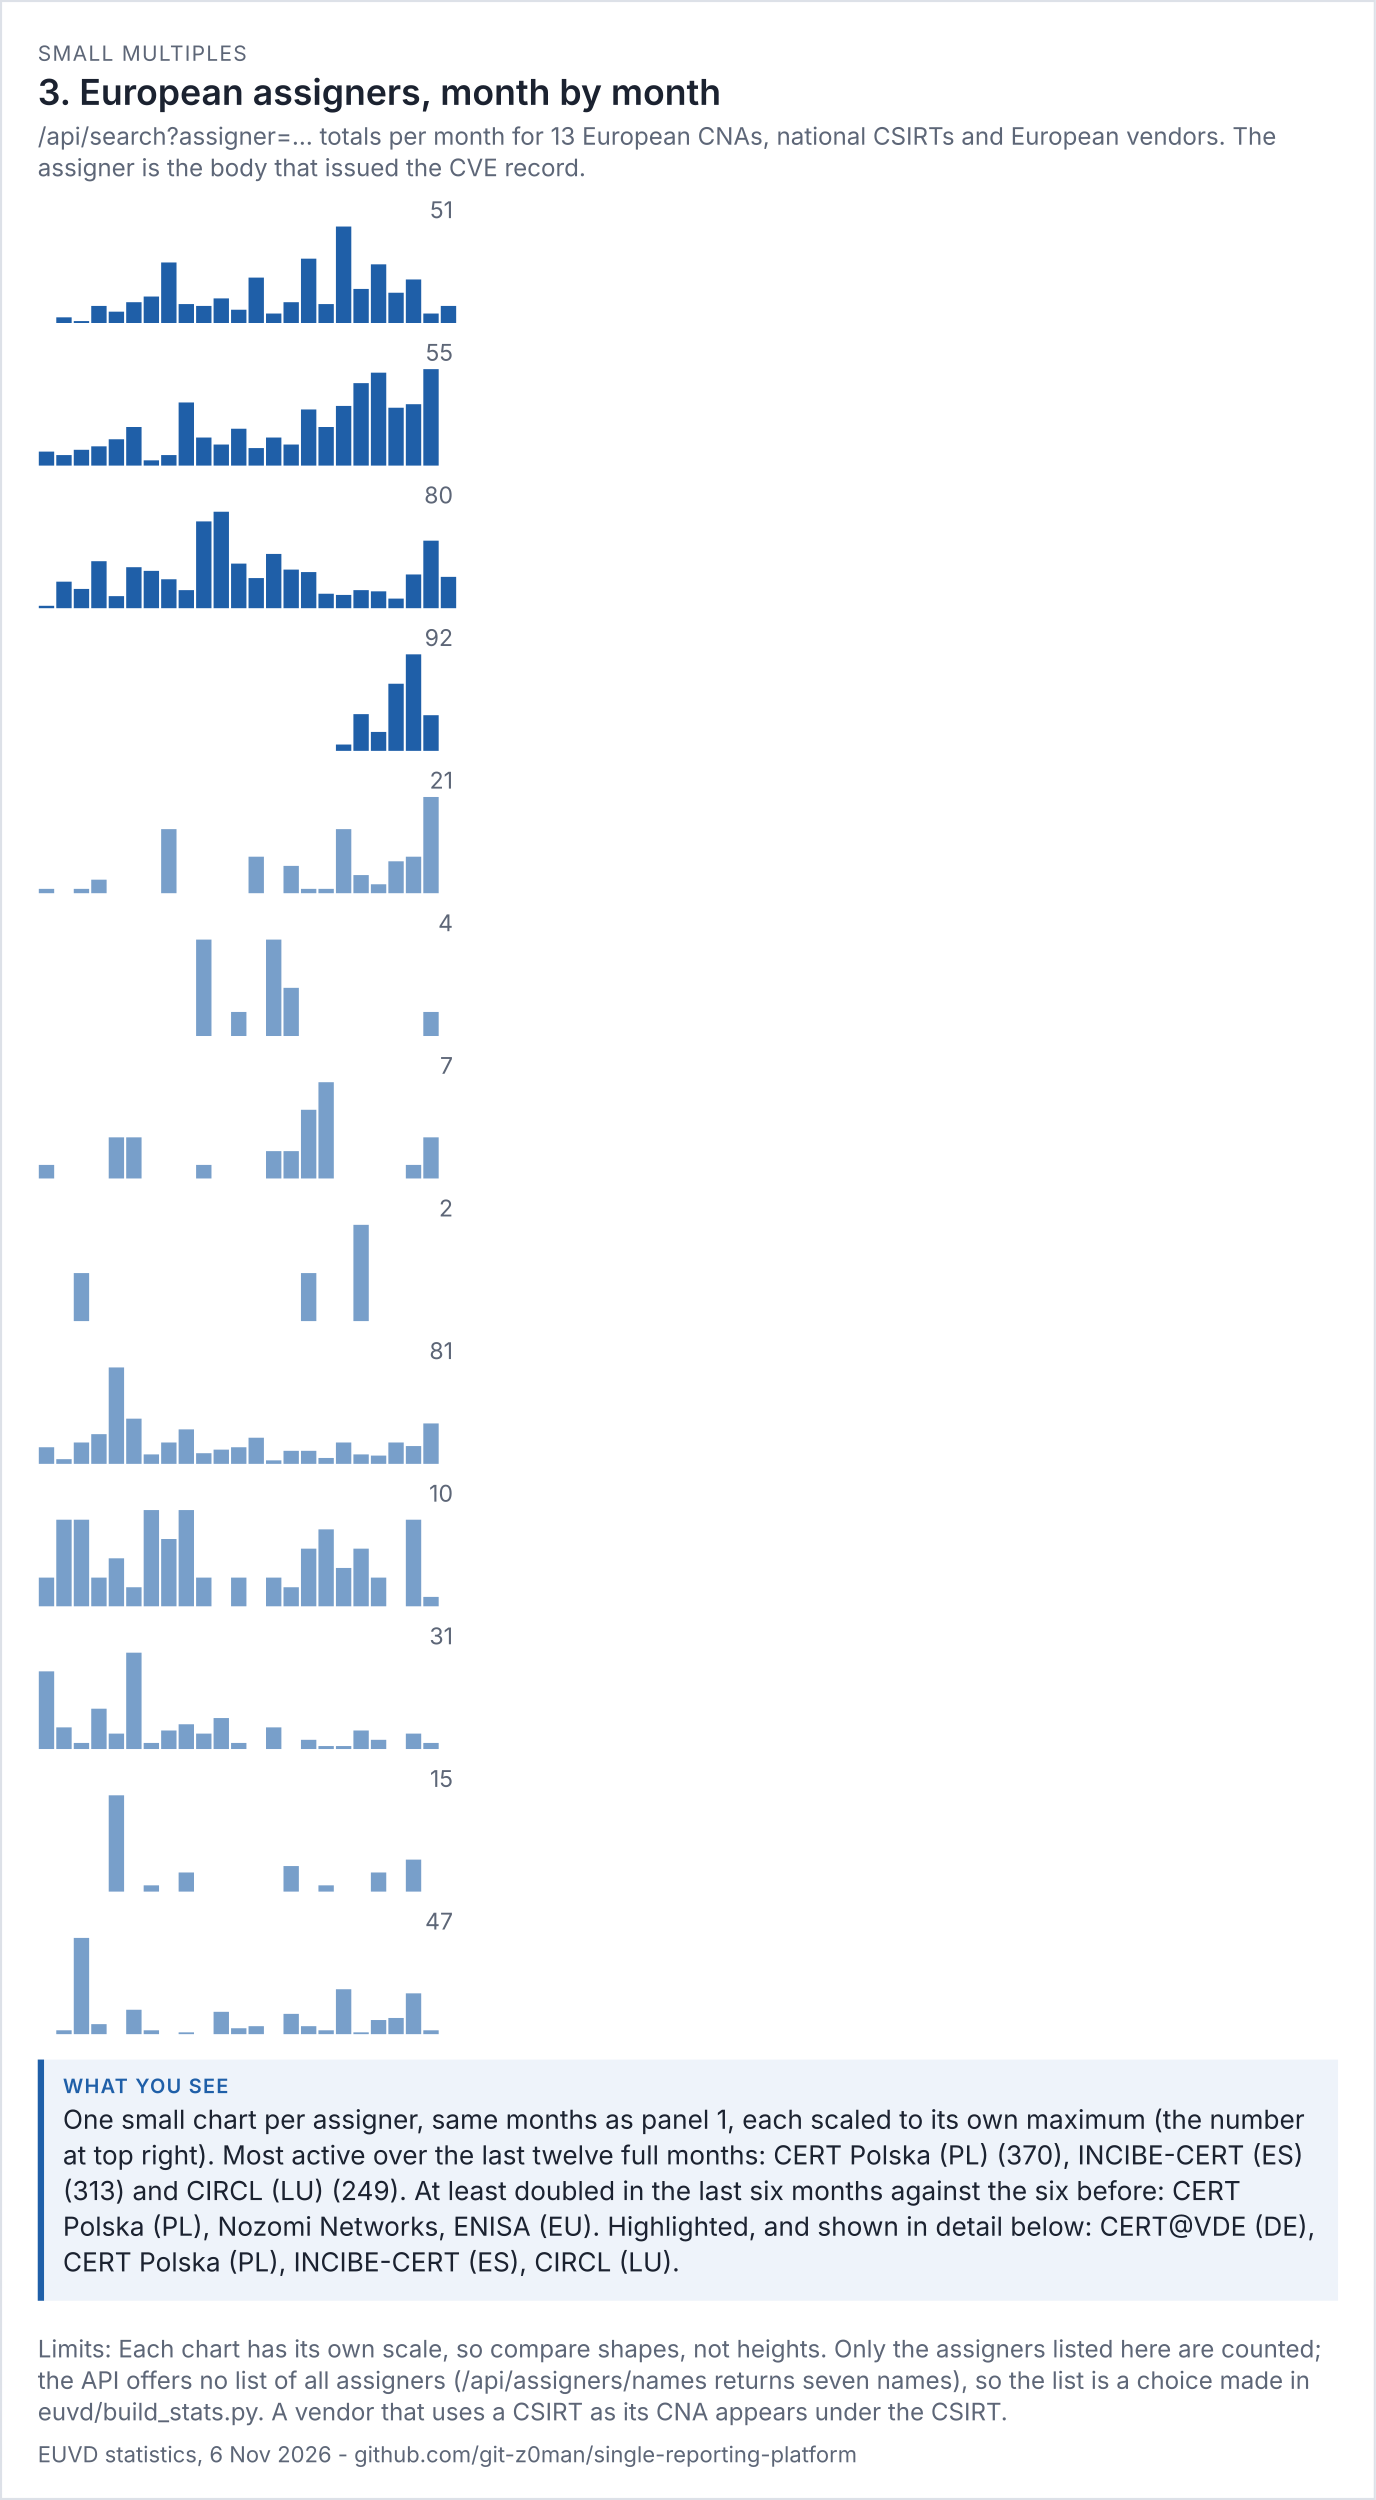
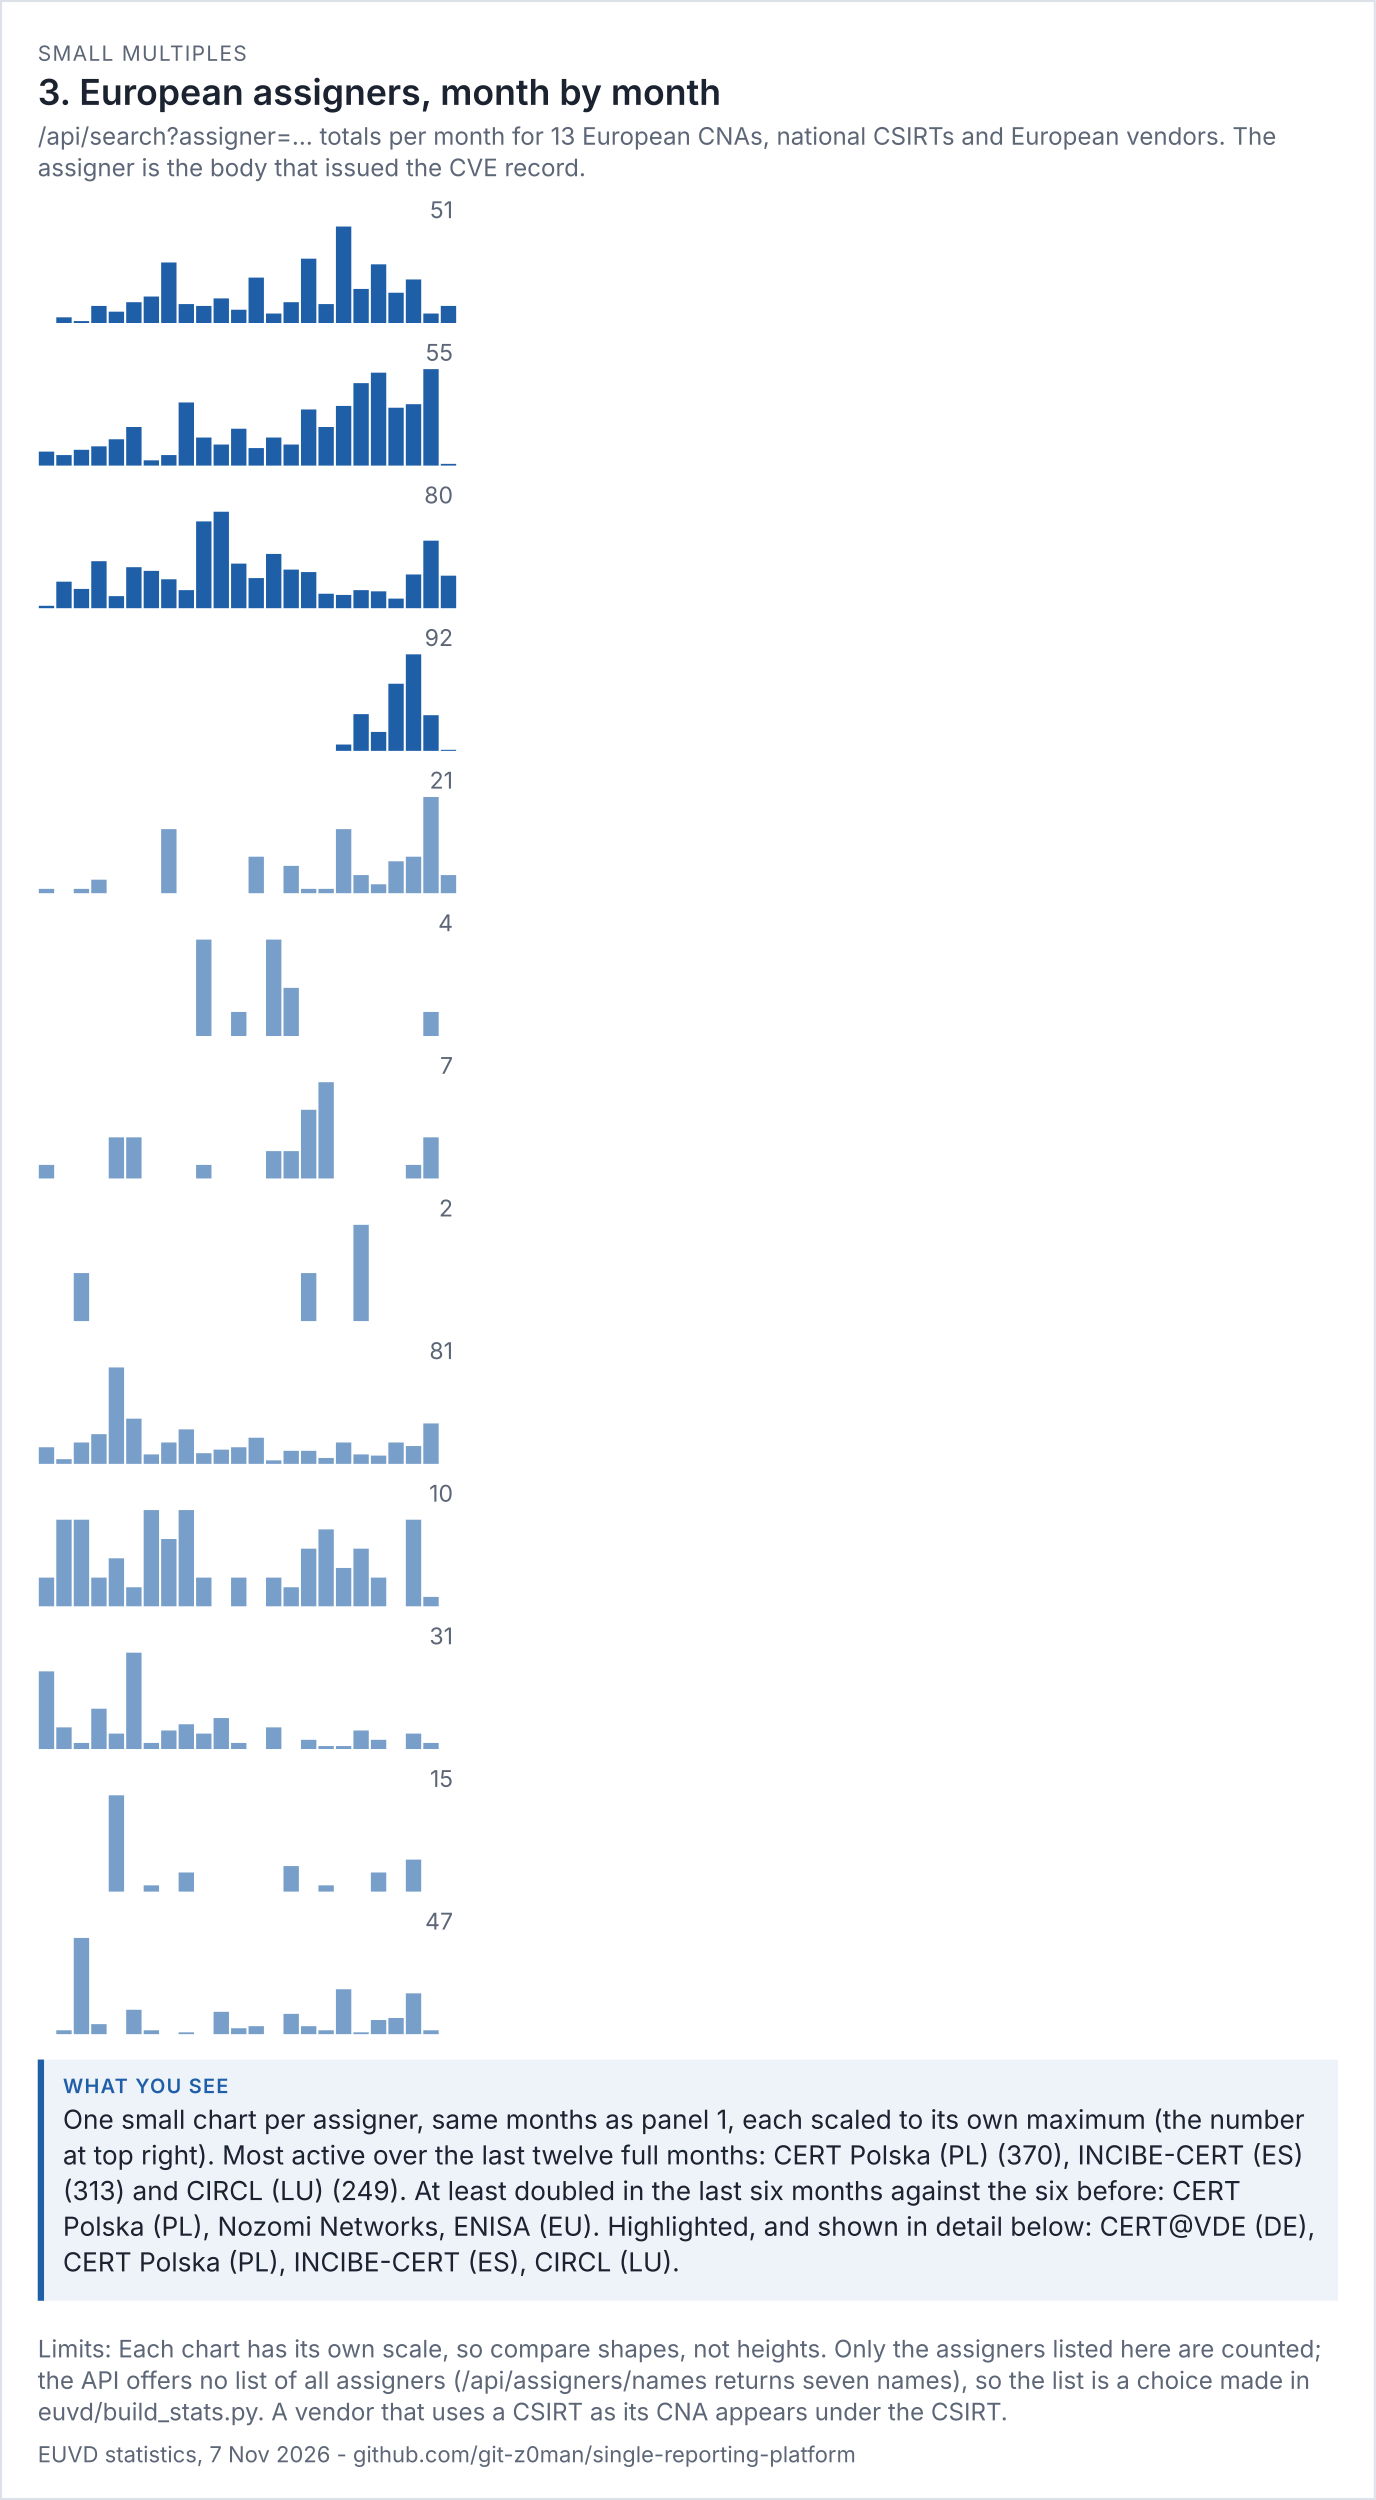
<svg xmlns="http://www.w3.org/2000/svg" viewBox="0 0 656 1192" width="656" height="1192" font-family="system-ui,-apple-system,'Segoe UI',sans-serif">
  <rect width="100%" height="100%" fill="#ffffff" />
  <rect x="0.5" y="0.5" width="655" height="1191" fill="none" stroke="#dde1e8" />
  <text x="18" y="29" font-size="10" letter-spacing="0.6" fill="#5d6677">SMALL MULTIPLES</text>
  <text x="18" y="50" font-size="17" fill="#1b2230" font-weight="600">3. European assigners, month by month</text>
  <text x="18" y="69" font-size="11.5" fill="#5d6677">/api/search?assigner=... totals per month for 13 European CNAs, national CSIRTs and European vendors. The</text>
  <text x="18" y="84" font-size="11.5" fill="#5d6677">assigner is the body that issued the CVE record.</text>
  <g transform="translate(18,94) scale(1)" font-size="11">
    <svg viewBox="0 0 200 60" role="img" width="200" height="60">
      <g>
        <text x="198" y="10" text-anchor="end" fill="rgb(93, 102, 119)">51</text>
        <rect x="0.5" y="60" width="7.333" height="0" fill="rgb(31, 95, 168)" opacity="1" />
        <rect x="8.833" y="57.294" width="7.333" height="2.706" fill="rgb(31, 95, 168)" opacity="1" />
        <rect x="17.167" y="59.098" width="7.333" height="0.902" fill="rgb(31, 95, 168)" opacity="1" />
        <rect x="25.5" y="51.882" width="7.333" height="8.118" fill="rgb(31, 95, 168)" opacity="1" />
        <rect x="33.833" y="54.588" width="7.333" height="5.412" fill="rgb(31, 95, 168)" opacity="1" />
        <rect x="42.167" y="50.078" width="7.333" height="9.922" fill="rgb(31, 95, 168)" opacity="1" />
        <rect x="50.5" y="47.373" width="7.333" height="12.627" fill="rgb(31, 95, 168)" opacity="1" />
        <rect x="58.833" y="31.137" width="7.333" height="28.863" fill="rgb(31, 95, 168)" opacity="1" />
        <rect x="67.167" y="50.98" width="7.333" height="9.02" fill="rgb(31, 95, 168)" opacity="1" />
        <rect x="75.5" y="51.882" width="7.333" height="8.118" fill="rgb(31, 95, 168)" opacity="1" />
        <rect x="83.833" y="48.275" width="7.333" height="11.725" fill="rgb(31, 95, 168)" opacity="1" />
        <rect x="92.167" y="53.686" width="7.333" height="6.314" fill="rgb(31, 95, 168)" opacity="1" />
        <rect x="100.5" y="38.353" width="7.333" height="21.647" fill="rgb(31, 95, 168)" opacity="1" />
        <rect x="108.833" y="55.49" width="7.333" height="4.51" fill="rgb(31, 95, 168)" opacity="1" />
        <rect x="117.167" y="50.078" width="7.333" height="9.922" fill="rgb(31, 95, 168)" opacity="1" />
        <rect x="125.5" y="29.333" width="7.333" height="30.667" fill="rgb(31, 95, 168)" opacity="1" />
        <rect x="133.833" y="50.98" width="7.333" height="9.02" fill="rgb(31, 95, 168)" opacity="1" />
        <rect x="142.167" y="14" width="7.333" height="46" fill="rgb(31, 95, 168)" opacity="1" />
        <rect x="150.5" y="43.765" width="7.333" height="16.235" fill="rgb(31, 95, 168)" opacity="1" />
        <rect x="158.833" y="32.039" width="7.333" height="27.961" fill="rgb(31, 95, 168)" opacity="1" />
        <rect x="167.167" y="45.569" width="7.333" height="14.431" fill="rgb(31, 95, 168)" opacity="1" />
        <rect x="175.5" y="39.255" width="7.333" height="20.745" fill="rgb(31, 95, 168)" opacity="1" />
        <rect x="183.833" y="55.49" width="7.333" height="4.51" fill="rgb(31, 95, 168)" opacity="1" />
        <rect x="192.167" y="51.882" width="7.333" height="8.118" fill="rgb(31, 95, 168)" opacity="1" />
      </g>
    </svg>
  </g>
  <g transform="translate(18,162) scale(1)" font-size="11">
    <svg viewBox="0 0 200 60" role="img" width="200" height="60">
      <g>
        <text x="198" y="10" text-anchor="end" fill="rgb(93, 102, 119)">55</text>
        <rect x="0.5" y="53.309" width="7.333" height="6.691" fill="rgb(31, 95, 168)" opacity="1" />
        <rect x="8.833" y="54.982" width="7.333" height="5.018" fill="rgb(31, 95, 168)" opacity="1" />
        <rect x="17.167" y="52.473" width="7.333" height="7.527" fill="rgb(31, 95, 168)" opacity="1" />
        <rect x="25.5" y="50.8" width="7.333" height="9.2" fill="rgb(31, 95, 168)" opacity="1" />
        <rect x="33.833" y="47.455" width="7.333" height="12.545" fill="rgb(31, 95, 168)" opacity="1" />
        <rect x="42.167" y="41.6" width="7.333" height="18.4" fill="rgb(31, 95, 168)" opacity="1" />
        <rect x="50.5" y="57.491" width="7.333" height="2.509" fill="rgb(31, 95, 168)" opacity="1" />
        <rect x="58.833" y="54.982" width="7.333" height="5.018" fill="rgb(31, 95, 168)" opacity="1" />
        <rect x="67.167" y="29.891" width="7.333" height="30.109" fill="rgb(31, 95, 168)" opacity="1" />
        <rect x="75.5" y="46.618" width="7.333" height="13.382" fill="rgb(31, 95, 168)" opacity="1" />
        <rect x="83.833" y="49.964" width="7.333" height="10.036" fill="rgb(31, 95, 168)" opacity="1" />
        <rect x="92.167" y="42.436" width="7.333" height="17.564" fill="rgb(31, 95, 168)" opacity="1" />
        <rect x="100.5" y="51.636" width="7.333" height="8.364" fill="rgb(31, 95, 168)" opacity="1" />
        <rect x="108.833" y="46.618" width="7.333" height="13.382" fill="rgb(31, 95, 168)" opacity="1" />
        <rect x="117.167" y="49.964" width="7.333" height="10.036" fill="rgb(31, 95, 168)" opacity="1" />
        <rect x="125.5" y="33.236" width="7.333" height="26.764" fill="rgb(31, 95, 168)" opacity="1" />
        <rect x="133.833" y="41.6" width="7.333" height="18.4" fill="rgb(31, 95, 168)" opacity="1" />
        <rect x="142.167" y="31.564" width="7.333" height="28.436" fill="rgb(31, 95, 168)" opacity="1" />
        <rect x="150.5" y="20.691" width="7.333" height="39.309" fill="rgb(31, 95, 168)" opacity="1" />
        <rect x="158.833" y="15.673" width="7.333" height="44.327" fill="rgb(31, 95, 168)" opacity="1" />
        <rect x="167.167" y="32.4" width="7.333" height="27.6" fill="rgb(31, 95, 168)" opacity="1" />
        <rect x="175.5" y="30.727" width="7.333" height="29.273" fill="rgb(31, 95, 168)" opacity="1" />
        <rect x="183.833" y="14" width="7.333" height="46" fill="rgb(31, 95, 168)" opacity="1" />
-         <rect x="192.167" y="60" width="7.333" height="0" fill="rgb(31, 95, 168)" opacity="1" />
+         <rect x="192.167" y="59.164" width="7.333" height="0.836" fill="rgb(31, 95, 168)" opacity="1" />
      </g>
    </svg>
  </g>
  <g transform="translate(18,230) scale(1)" font-size="11">
    <svg viewBox="0 0 200 60" role="img" width="200" height="60">
      <g>
        <text x="198" y="10" text-anchor="end" fill="rgb(93, 102, 119)">80</text>
        <rect x="0.5" y="58.85" width="7.333" height="1.15" fill="rgb(31, 95, 168)" opacity="1" />
        <rect x="8.833" y="47.35" width="7.333" height="12.65" fill="rgb(31, 95, 168)" opacity="1" />
        <rect x="17.167" y="50.8" width="7.333" height="9.2" fill="rgb(31, 95, 168)" opacity="1" />
        <rect x="25.5" y="37.575" width="7.333" height="22.425" fill="rgb(31, 95, 168)" opacity="1" />
        <rect x="33.833" y="54.25" width="7.333" height="5.75" fill="rgb(31, 95, 168)" opacity="1" />
        <rect x="42.167" y="40.45" width="7.333" height="19.55" fill="rgb(31, 95, 168)" opacity="1" />
        <rect x="50.5" y="42.175" width="7.333" height="17.825" fill="rgb(31, 95, 168)" opacity="1" />
        <rect x="58.833" y="46.2" width="7.333" height="13.8" fill="rgb(31, 95, 168)" opacity="1" />
        <rect x="67.167" y="51.375" width="7.333" height="8.625" fill="rgb(31, 95, 168)" opacity="1" />
        <rect x="75.5" y="18.6" width="7.333" height="41.4" fill="rgb(31, 95, 168)" opacity="1" />
        <rect x="83.833" y="14" width="7.333" height="46" fill="rgb(31, 95, 168)" opacity="1" />
        <rect x="92.167" y="38.725" width="7.333" height="21.275" fill="rgb(31, 95, 168)" opacity="1" />
        <rect x="100.5" y="45.625" width="7.333" height="14.375" fill="rgb(31, 95, 168)" opacity="1" />
        <rect x="108.833" y="34.125" width="7.333" height="25.875" fill="rgb(31, 95, 168)" opacity="1" />
        <rect x="117.167" y="41.6" width="7.333" height="18.4" fill="rgb(31, 95, 168)" opacity="1" />
        <rect x="125.5" y="42.75" width="7.333" height="17.25" fill="rgb(31, 95, 168)" opacity="1" />
        <rect x="133.833" y="53.1" width="7.333" height="6.9" fill="rgb(31, 95, 168)" opacity="1" />
        <rect x="142.167" y="53.675" width="7.333" height="6.325" fill="rgb(31, 95, 168)" opacity="1" />
        <rect x="150.5" y="51.375" width="7.333" height="8.625" fill="rgb(31, 95, 168)" opacity="1" />
        <rect x="158.833" y="51.95" width="7.333" height="8.05" fill="rgb(31, 95, 168)" opacity="1" />
        <rect x="167.167" y="55.4" width="7.333" height="4.6" fill="rgb(31, 95, 168)" opacity="1" />
        <rect x="175.5" y="43.9" width="7.333" height="16.1" fill="rgb(31, 95, 168)" opacity="1" />
        <rect x="183.833" y="27.8" width="7.333" height="32.2" fill="rgb(31, 95, 168)" opacity="1" />
-         <rect x="192.167" y="45.05" width="7.333" height="14.95" fill="rgb(31, 95, 168)" opacity="1" />
+         <rect x="192.167" y="44.475" width="7.333" height="15.525" fill="rgb(31, 95, 168)" opacity="1" />
      </g>
    </svg>
  </g>
  <g transform="translate(18,298) scale(1)" font-size="11">
    <svg viewBox="0 0 200 60" role="img" width="200" height="60">
      <g>
        <text x="198" y="10" text-anchor="end" fill="rgb(93, 102, 119)">92</text>
        <rect x="0.5" y="60" width="7.333" height="0" fill="rgb(31, 95, 168)" opacity="1" />
        <rect x="8.833" y="60" width="7.333" height="0" fill="rgb(31, 95, 168)" opacity="1" />
        <rect x="17.167" y="60" width="7.333" height="0" fill="rgb(31, 95, 168)" opacity="1" />
        <rect x="25.5" y="60" width="7.333" height="0" fill="rgb(31, 95, 168)" opacity="1" />
        <rect x="33.833" y="60" width="7.333" height="0" fill="rgb(31, 95, 168)" opacity="1" />
        <rect x="42.167" y="60" width="7.333" height="0" fill="rgb(31, 95, 168)" opacity="1" />
        <rect x="50.5" y="60" width="7.333" height="0" fill="rgb(31, 95, 168)" opacity="1" />
        <rect x="58.833" y="60" width="7.333" height="0" fill="rgb(31, 95, 168)" opacity="1" />
        <rect x="67.167" y="60" width="7.333" height="0" fill="rgb(31, 95, 168)" opacity="1" />
        <rect x="75.5" y="60" width="7.333" height="0" fill="rgb(31, 95, 168)" opacity="1" />
        <rect x="83.833" y="60" width="7.333" height="0" fill="rgb(31, 95, 168)" opacity="1" />
        <rect x="92.167" y="60" width="7.333" height="0" fill="rgb(31, 95, 168)" opacity="1" />
        <rect x="100.5" y="60" width="7.333" height="0" fill="rgb(31, 95, 168)" opacity="1" />
        <rect x="108.833" y="60" width="7.333" height="0" fill="rgb(31, 95, 168)" opacity="1" />
        <rect x="117.167" y="60" width="7.333" height="0" fill="rgb(31, 95, 168)" opacity="1" />
        <rect x="125.5" y="60" width="7.333" height="0" fill="rgb(31, 95, 168)" opacity="1" />
        <rect x="133.833" y="60" width="7.333" height="0" fill="rgb(31, 95, 168)" opacity="1" />
        <rect x="142.167" y="57" width="7.333" height="3" fill="rgb(31, 95, 168)" opacity="1" />
        <rect x="150.5" y="42.5" width="7.333" height="17.5" fill="rgb(31, 95, 168)" opacity="1" />
        <rect x="158.833" y="51" width="7.333" height="9" fill="rgb(31, 95, 168)" opacity="1" />
        <rect x="167.167" y="28" width="7.333" height="32" fill="rgb(31, 95, 168)" opacity="1" />
        <rect x="175.5" y="14" width="7.333" height="46" fill="rgb(31, 95, 168)" opacity="1" />
        <rect x="183.833" y="43" width="7.333" height="17" fill="rgb(31, 95, 168)" opacity="1" />
-         <rect x="192.167" y="60" width="7.333" height="0" fill="rgb(31, 95, 168)" opacity="1" />
+         <rect x="192.167" y="59.5" width="7.333" height="0.5" fill="rgb(31, 95, 168)" opacity="1" />
      </g>
    </svg>
  </g>
  <g transform="translate(18,366) scale(1)" font-size="11">
    <svg viewBox="0 0 200 60" role="img" width="200" height="60">
      <g>
        <text x="198" y="10" text-anchor="end" fill="rgb(93, 102, 119)">21</text>
        <rect x="0.5" y="57.81" width="7.333" height="2.19" fill="rgb(75, 127, 184)" opacity="0.75" />
        <rect x="8.833" y="60" width="7.333" height="0" fill="rgb(75, 127, 184)" opacity="0.75" />
        <rect x="17.167" y="57.81" width="7.333" height="2.19" fill="rgb(75, 127, 184)" opacity="0.75" />
        <rect x="25.5" y="53.429" width="7.333" height="6.571" fill="rgb(75, 127, 184)" opacity="0.75" />
        <rect x="33.833" y="60" width="7.333" height="0" fill="rgb(75, 127, 184)" opacity="0.75" />
        <rect x="42.167" y="60" width="7.333" height="0" fill="rgb(75, 127, 184)" opacity="0.75" />
        <rect x="50.5" y="60" width="7.333" height="0" fill="rgb(75, 127, 184)" opacity="0.75" />
        <rect x="58.833" y="29.333" width="7.333" height="30.667" fill="rgb(75, 127, 184)" opacity="0.75" />
        <rect x="67.167" y="60" width="7.333" height="0" fill="rgb(75, 127, 184)" opacity="0.75" />
        <rect x="75.5" y="60" width="7.333" height="0" fill="rgb(75, 127, 184)" opacity="0.75" />
        <rect x="83.833" y="60" width="7.333" height="0" fill="rgb(75, 127, 184)" opacity="0.75" />
        <rect x="92.167" y="60" width="7.333" height="0" fill="rgb(75, 127, 184)" opacity="0.75" />
        <rect x="100.5" y="42.476" width="7.333" height="17.524" fill="rgb(75, 127, 184)" opacity="0.75" />
        <rect x="108.833" y="60" width="7.333" height="0" fill="rgb(75, 127, 184)" opacity="0.75" />
        <rect x="117.167" y="46.857" width="7.333" height="13.143" fill="rgb(75, 127, 184)" opacity="0.75" />
        <rect x="125.5" y="57.81" width="7.333" height="2.19" fill="rgb(75, 127, 184)" opacity="0.75" />
        <rect x="133.833" y="57.81" width="7.333" height="2.19" fill="rgb(75, 127, 184)" opacity="0.75" />
        <rect x="142.167" y="29.333" width="7.333" height="30.667" fill="rgb(75, 127, 184)" opacity="0.75" />
        <rect x="150.5" y="51.238" width="7.333" height="8.762" fill="rgb(75, 127, 184)" opacity="0.75" />
        <rect x="158.833" y="55.619" width="7.333" height="4.381" fill="rgb(75, 127, 184)" opacity="0.75" />
        <rect x="167.167" y="44.667" width="7.333" height="15.333" fill="rgb(75, 127, 184)" opacity="0.75" />
        <rect x="175.5" y="42.476" width="7.333" height="17.524" fill="rgb(75, 127, 184)" opacity="0.75" />
        <rect x="183.833" y="14" width="7.333" height="46" fill="rgb(75, 127, 184)" opacity="0.75" />
-         <rect x="192.167" y="60" width="7.333" height="0" fill="rgb(75, 127, 184)" opacity="0.75" />
+         <rect x="192.167" y="51.238" width="7.333" height="8.762" fill="rgb(75, 127, 184)" opacity="0.75" />
      </g>
    </svg>
  </g>
  <g transform="translate(18,434) scale(1)" font-size="11">
    <svg viewBox="0 0 200 60" role="img" width="200" height="60">
      <g>
        <text x="198" y="10" text-anchor="end" fill="rgb(93, 102, 119)">4</text>
        <rect x="0.5" y="60" width="7.333" height="0" fill="rgb(75, 127, 184)" opacity="0.75" />
        <rect x="8.833" y="60" width="7.333" height="0" fill="rgb(75, 127, 184)" opacity="0.75" />
        <rect x="17.167" y="60" width="7.333" height="0" fill="rgb(75, 127, 184)" opacity="0.75" />
        <rect x="25.5" y="60" width="7.333" height="0" fill="rgb(75, 127, 184)" opacity="0.75" />
        <rect x="33.833" y="60" width="7.333" height="0" fill="rgb(75, 127, 184)" opacity="0.75" />
        <rect x="42.167" y="60" width="7.333" height="0" fill="rgb(75, 127, 184)" opacity="0.75" />
        <rect x="50.5" y="60" width="7.333" height="0" fill="rgb(75, 127, 184)" opacity="0.75" />
        <rect x="58.833" y="60" width="7.333" height="0" fill="rgb(75, 127, 184)" opacity="0.75" />
        <rect x="67.167" y="60" width="7.333" height="0" fill="rgb(75, 127, 184)" opacity="0.75" />
        <rect x="75.5" y="14" width="7.333" height="46" fill="rgb(75, 127, 184)" opacity="0.75" />
        <rect x="83.833" y="60" width="7.333" height="0" fill="rgb(75, 127, 184)" opacity="0.75" />
        <rect x="92.167" y="48.5" width="7.333" height="11.5" fill="rgb(75, 127, 184)" opacity="0.75" />
        <rect x="100.5" y="60" width="7.333" height="0" fill="rgb(75, 127, 184)" opacity="0.75" />
        <rect x="108.833" y="14" width="7.333" height="46" fill="rgb(75, 127, 184)" opacity="0.75" />
        <rect x="117.167" y="37" width="7.333" height="23" fill="rgb(75, 127, 184)" opacity="0.75" />
        <rect x="125.5" y="60" width="7.333" height="0" fill="rgb(75, 127, 184)" opacity="0.75" />
        <rect x="133.833" y="60" width="7.333" height="0" fill="rgb(75, 127, 184)" opacity="0.75" />
        <rect x="142.167" y="60" width="7.333" height="0" fill="rgb(75, 127, 184)" opacity="0.75" />
        <rect x="150.5" y="60" width="7.333" height="0" fill="rgb(75, 127, 184)" opacity="0.75" />
        <rect x="158.833" y="60" width="7.333" height="0" fill="rgb(75, 127, 184)" opacity="0.75" />
        <rect x="167.167" y="60" width="7.333" height="0" fill="rgb(75, 127, 184)" opacity="0.75" />
        <rect x="175.5" y="60" width="7.333" height="0" fill="rgb(75, 127, 184)" opacity="0.75" />
        <rect x="183.833" y="48.5" width="7.333" height="11.5" fill="rgb(75, 127, 184)" opacity="0.75" />
        <rect x="192.167" y="60" width="7.333" height="0" fill="rgb(75, 127, 184)" opacity="0.75" />
      </g>
    </svg>
  </g>
  <g transform="translate(18,502) scale(1)" font-size="11">
    <svg viewBox="0 0 200 60" role="img" width="200" height="60">
      <g>
        <text x="198" y="10" text-anchor="end" fill="rgb(93, 102, 119)">7</text>
        <rect x="0.5" y="53.429" width="7.333" height="6.571" fill="rgb(75, 127, 184)" opacity="0.75" />
        <rect x="8.833" y="60" width="7.333" height="0" fill="rgb(75, 127, 184)" opacity="0.75" />
        <rect x="17.167" y="60" width="7.333" height="0" fill="rgb(75, 127, 184)" opacity="0.75" />
        <rect x="25.5" y="60" width="7.333" height="0" fill="rgb(75, 127, 184)" opacity="0.75" />
        <rect x="33.833" y="40.286" width="7.333" height="19.714" fill="rgb(75, 127, 184)" opacity="0.75" />
        <rect x="42.167" y="40.286" width="7.333" height="19.714" fill="rgb(75, 127, 184)" opacity="0.75" />
        <rect x="50.5" y="60" width="7.333" height="0" fill="rgb(75, 127, 184)" opacity="0.75" />
        <rect x="58.833" y="60" width="7.333" height="0" fill="rgb(75, 127, 184)" opacity="0.75" />
        <rect x="67.167" y="60" width="7.333" height="0" fill="rgb(75, 127, 184)" opacity="0.75" />
        <rect x="75.5" y="53.429" width="7.333" height="6.571" fill="rgb(75, 127, 184)" opacity="0.75" />
        <rect x="83.833" y="60" width="7.333" height="0" fill="rgb(75, 127, 184)" opacity="0.75" />
        <rect x="92.167" y="60" width="7.333" height="0" fill="rgb(75, 127, 184)" opacity="0.75" />
        <rect x="100.5" y="60" width="7.333" height="0" fill="rgb(75, 127, 184)" opacity="0.75" />
        <rect x="108.833" y="46.857" width="7.333" height="13.143" fill="rgb(75, 127, 184)" opacity="0.75" />
        <rect x="117.167" y="46.857" width="7.333" height="13.143" fill="rgb(75, 127, 184)" opacity="0.75" />
        <rect x="125.5" y="27.143" width="7.333" height="32.857" fill="rgb(75, 127, 184)" opacity="0.75" />
        <rect x="133.833" y="14" width="7.333" height="46" fill="rgb(75, 127, 184)" opacity="0.75" />
        <rect x="142.167" y="60" width="7.333" height="0" fill="rgb(75, 127, 184)" opacity="0.75" />
        <rect x="150.5" y="60" width="7.333" height="0" fill="rgb(75, 127, 184)" opacity="0.75" />
        <rect x="158.833" y="60" width="7.333" height="0" fill="rgb(75, 127, 184)" opacity="0.75" />
        <rect x="167.167" y="60" width="7.333" height="0" fill="rgb(75, 127, 184)" opacity="0.75" />
        <rect x="175.5" y="53.429" width="7.333" height="6.571" fill="rgb(75, 127, 184)" opacity="0.75" />
        <rect x="183.833" y="40.286" width="7.333" height="19.714" fill="rgb(75, 127, 184)" opacity="0.75" />
        <rect x="192.167" y="60" width="7.333" height="0" fill="rgb(75, 127, 184)" opacity="0.75" />
      </g>
    </svg>
  </g>
  <g transform="translate(18,570) scale(1)" font-size="11">
    <svg viewBox="0 0 200 60" role="img" width="200" height="60">
      <g>
        <text x="198" y="10" text-anchor="end" fill="rgb(93, 102, 119)">2</text>
        <rect x="0.5" y="60" width="7.333" height="0" fill="rgb(75, 127, 184)" opacity="0.75" />
        <rect x="8.833" y="60" width="7.333" height="0" fill="rgb(75, 127, 184)" opacity="0.75" />
        <rect x="17.167" y="37" width="7.333" height="23" fill="rgb(75, 127, 184)" opacity="0.75" />
        <rect x="25.5" y="60" width="7.333" height="0" fill="rgb(75, 127, 184)" opacity="0.75" />
        <rect x="33.833" y="60" width="7.333" height="0" fill="rgb(75, 127, 184)" opacity="0.75" />
        <rect x="42.167" y="60" width="7.333" height="0" fill="rgb(75, 127, 184)" opacity="0.75" />
        <rect x="50.5" y="60" width="7.333" height="0" fill="rgb(75, 127, 184)" opacity="0.75" />
        <rect x="58.833" y="60" width="7.333" height="0" fill="rgb(75, 127, 184)" opacity="0.75" />
        <rect x="67.167" y="60" width="7.333" height="0" fill="rgb(75, 127, 184)" opacity="0.75" />
        <rect x="75.5" y="60" width="7.333" height="0" fill="rgb(75, 127, 184)" opacity="0.75" />
        <rect x="83.833" y="60" width="7.333" height="0" fill="rgb(75, 127, 184)" opacity="0.75" />
        <rect x="92.167" y="60" width="7.333" height="0" fill="rgb(75, 127, 184)" opacity="0.75" />
        <rect x="100.5" y="60" width="7.333" height="0" fill="rgb(75, 127, 184)" opacity="0.75" />
        <rect x="108.833" y="60" width="7.333" height="0" fill="rgb(75, 127, 184)" opacity="0.75" />
        <rect x="117.167" y="60" width="7.333" height="0" fill="rgb(75, 127, 184)" opacity="0.75" />
        <rect x="125.5" y="37" width="7.333" height="23" fill="rgb(75, 127, 184)" opacity="0.75" />
        <rect x="133.833" y="60" width="7.333" height="0" fill="rgb(75, 127, 184)" opacity="0.75" />
        <rect x="142.167" y="60" width="7.333" height="0" fill="rgb(75, 127, 184)" opacity="0.75" />
        <rect x="150.5" y="14" width="7.333" height="46" fill="rgb(75, 127, 184)" opacity="0.75" />
        <rect x="158.833" y="60" width="7.333" height="0" fill="rgb(75, 127, 184)" opacity="0.75" />
        <rect x="167.167" y="60" width="7.333" height="0" fill="rgb(75, 127, 184)" opacity="0.75" />
        <rect x="175.5" y="60" width="7.333" height="0" fill="rgb(75, 127, 184)" opacity="0.75" />
        <rect x="183.833" y="60" width="7.333" height="0" fill="rgb(75, 127, 184)" opacity="0.75" />
        <rect x="192.167" y="60" width="7.333" height="0" fill="rgb(75, 127, 184)" opacity="0.75" />
      </g>
    </svg>
  </g>
  <g transform="translate(18,638) scale(1)" font-size="11">
    <svg viewBox="0 0 200 60" role="img" width="200" height="60">
      <g>
        <text x="198" y="10" text-anchor="end" fill="rgb(93, 102, 119)">81</text>
        <rect x="0.5" y="52.049" width="7.333" height="7.951" fill="rgb(75, 127, 184)" opacity="0.75" />
        <rect x="8.833" y="57.728" width="7.333" height="2.272" fill="rgb(75, 127, 184)" opacity="0.75" />
        <rect x="17.167" y="49.778" width="7.333" height="10.222" fill="rgb(75, 127, 184)" opacity="0.75" />
        <rect x="25.5" y="45.802" width="7.333" height="14.198" fill="rgb(75, 127, 184)" opacity="0.75" />
        <rect x="33.833" y="14" width="7.333" height="46" fill="rgb(75, 127, 184)" opacity="0.75" />
        <rect x="42.167" y="38.42" width="7.333" height="21.58" fill="rgb(75, 127, 184)" opacity="0.75" />
        <rect x="50.5" y="55.457" width="7.333" height="4.543" fill="rgb(75, 127, 184)" opacity="0.75" />
        <rect x="58.833" y="49.778" width="7.333" height="10.222" fill="rgb(75, 127, 184)" opacity="0.75" />
        <rect x="67.167" y="43.531" width="7.333" height="16.469" fill="rgb(75, 127, 184)" opacity="0.75" />
        <rect x="75.5" y="54.889" width="7.333" height="5.111" fill="rgb(75, 127, 184)" opacity="0.75" />
        <rect x="83.833" y="53.185" width="7.333" height="6.815" fill="rgb(75, 127, 184)" opacity="0.75" />
        <rect x="92.167" y="52.049" width="7.333" height="7.951" fill="rgb(75, 127, 184)" opacity="0.75" />
        <rect x="100.5" y="47.506" width="7.333" height="12.494" fill="rgb(75, 127, 184)" opacity="0.75" />
        <rect x="108.833" y="58.296" width="7.333" height="1.704" fill="rgb(75, 127, 184)" opacity="0.75" />
        <rect x="117.167" y="53.753" width="7.333" height="6.247" fill="rgb(75, 127, 184)" opacity="0.75" />
        <rect x="125.5" y="53.753" width="7.333" height="6.247" fill="rgb(75, 127, 184)" opacity="0.75" />
        <rect x="133.833" y="57.16" width="7.333" height="2.84" fill="rgb(75, 127, 184)" opacity="0.75" />
        <rect x="142.167" y="49.778" width="7.333" height="10.222" fill="rgb(75, 127, 184)" opacity="0.75" />
        <rect x="150.5" y="55.457" width="7.333" height="4.543" fill="rgb(75, 127, 184)" opacity="0.75" />
        <rect x="158.833" y="56.025" width="7.333" height="3.975" fill="rgb(75, 127, 184)" opacity="0.75" />
        <rect x="167.167" y="49.778" width="7.333" height="10.222" fill="rgb(75, 127, 184)" opacity="0.75" />
        <rect x="175.5" y="51.481" width="7.333" height="8.519" fill="rgb(75, 127, 184)" opacity="0.75" />
        <rect x="183.833" y="40.691" width="7.333" height="19.309" fill="rgb(75, 127, 184)" opacity="0.75" />
        <rect x="192.167" y="60" width="7.333" height="0" fill="rgb(75, 127, 184)" opacity="0.75" />
      </g>
    </svg>
  </g>
  <g transform="translate(18,706) scale(1)" font-size="11">
    <svg viewBox="0 0 200 60" role="img" width="200" height="60">
      <g>
        <text x="198" y="10" text-anchor="end" fill="rgb(93, 102, 119)">10</text>
        <rect x="0.5" y="46.2" width="7.333" height="13.8" fill="rgb(75, 127, 184)" opacity="0.75" />
        <rect x="8.833" y="18.6" width="7.333" height="41.4" fill="rgb(75, 127, 184)" opacity="0.75" />
        <rect x="17.167" y="18.6" width="7.333" height="41.4" fill="rgb(75, 127, 184)" opacity="0.75" />
        <rect x="25.5" y="46.2" width="7.333" height="13.8" fill="rgb(75, 127, 184)" opacity="0.75" />
        <rect x="33.833" y="37" width="7.333" height="23" fill="rgb(75, 127, 184)" opacity="0.75" />
        <rect x="42.167" y="50.8" width="7.333" height="9.2" fill="rgb(75, 127, 184)" opacity="0.75" />
        <rect x="50.5" y="14" width="7.333" height="46" fill="rgb(75, 127, 184)" opacity="0.75" />
        <rect x="58.833" y="27.8" width="7.333" height="32.2" fill="rgb(75, 127, 184)" opacity="0.75" />
        <rect x="67.167" y="14" width="7.333" height="46" fill="rgb(75, 127, 184)" opacity="0.75" />
        <rect x="75.5" y="46.2" width="7.333" height="13.8" fill="rgb(75, 127, 184)" opacity="0.75" />
        <rect x="83.833" y="60" width="7.333" height="0" fill="rgb(75, 127, 184)" opacity="0.75" />
        <rect x="92.167" y="46.2" width="7.333" height="13.8" fill="rgb(75, 127, 184)" opacity="0.75" />
        <rect x="100.5" y="60" width="7.333" height="0" fill="rgb(75, 127, 184)" opacity="0.75" />
        <rect x="108.833" y="46.2" width="7.333" height="13.8" fill="rgb(75, 127, 184)" opacity="0.75" />
        <rect x="117.167" y="50.8" width="7.333" height="9.2" fill="rgb(75, 127, 184)" opacity="0.75" />
        <rect x="125.5" y="32.4" width="7.333" height="27.6" fill="rgb(75, 127, 184)" opacity="0.75" />
        <rect x="133.833" y="23.2" width="7.333" height="36.8" fill="rgb(75, 127, 184)" opacity="0.75" />
        <rect x="142.167" y="41.6" width="7.333" height="18.4" fill="rgb(75, 127, 184)" opacity="0.75" />
        <rect x="150.5" y="32.4" width="7.333" height="27.6" fill="rgb(75, 127, 184)" opacity="0.75" />
        <rect x="158.833" y="46.2" width="7.333" height="13.8" fill="rgb(75, 127, 184)" opacity="0.75" />
        <rect x="167.167" y="60" width="7.333" height="0" fill="rgb(75, 127, 184)" opacity="0.75" />
        <rect x="175.5" y="18.6" width="7.333" height="41.4" fill="rgb(75, 127, 184)" opacity="0.75" />
        <rect x="183.833" y="55.4" width="7.333" height="4.6" fill="rgb(75, 127, 184)" opacity="0.75" />
        <rect x="192.167" y="60" width="7.333" height="0" fill="rgb(75, 127, 184)" opacity="0.75" />
      </g>
    </svg>
  </g>
  <g transform="translate(18,774) scale(1)" font-size="11">
    <svg viewBox="0 0 200 60" role="img" width="200" height="60">
      <g>
        <text x="198" y="10" text-anchor="end" fill="rgb(93, 102, 119)">31</text>
        <rect x="0.5" y="22.903" width="7.333" height="37.097" fill="rgb(75, 127, 184)" opacity="0.75" />
        <rect x="8.833" y="49.613" width="7.333" height="10.387" fill="rgb(75, 127, 184)" opacity="0.75" />
        <rect x="17.167" y="57.032" width="7.333" height="2.968" fill="rgb(75, 127, 184)" opacity="0.75" />
        <rect x="25.5" y="40.71" width="7.333" height="19.29" fill="rgb(75, 127, 184)" opacity="0.75" />
        <rect x="33.833" y="52.581" width="7.333" height="7.419" fill="rgb(75, 127, 184)" opacity="0.75" />
        <rect x="42.167" y="14" width="7.333" height="46" fill="rgb(75, 127, 184)" opacity="0.75" />
        <rect x="50.5" y="57.032" width="7.333" height="2.968" fill="rgb(75, 127, 184)" opacity="0.75" />
        <rect x="58.833" y="51.097" width="7.333" height="8.903" fill="rgb(75, 127, 184)" opacity="0.75" />
        <rect x="67.167" y="48.129" width="7.333" height="11.871" fill="rgb(75, 127, 184)" opacity="0.75" />
        <rect x="75.5" y="52.581" width="7.333" height="7.419" fill="rgb(75, 127, 184)" opacity="0.75" />
        <rect x="83.833" y="45.161" width="7.333" height="14.839" fill="rgb(75, 127, 184)" opacity="0.75" />
        <rect x="92.167" y="57.032" width="7.333" height="2.968" fill="rgb(75, 127, 184)" opacity="0.75" />
        <rect x="100.5" y="60" width="7.333" height="0" fill="rgb(75, 127, 184)" opacity="0.75" />
        <rect x="108.833" y="49.613" width="7.333" height="10.387" fill="rgb(75, 127, 184)" opacity="0.75" />
        <rect x="117.167" y="60" width="7.333" height="0" fill="rgb(75, 127, 184)" opacity="0.75" />
        <rect x="125.5" y="55.548" width="7.333" height="4.452" fill="rgb(75, 127, 184)" opacity="0.75" />
        <rect x="133.833" y="58.516" width="7.333" height="1.484" fill="rgb(75, 127, 184)" opacity="0.75" />
        <rect x="142.167" y="58.516" width="7.333" height="1.484" fill="rgb(75, 127, 184)" opacity="0.75" />
        <rect x="150.5" y="51.097" width="7.333" height="8.903" fill="rgb(75, 127, 184)" opacity="0.75" />
        <rect x="158.833" y="55.548" width="7.333" height="4.452" fill="rgb(75, 127, 184)" opacity="0.75" />
        <rect x="167.167" y="60" width="7.333" height="0" fill="rgb(75, 127, 184)" opacity="0.75" />
        <rect x="175.5" y="52.581" width="7.333" height="7.419" fill="rgb(75, 127, 184)" opacity="0.75" />
        <rect x="183.833" y="57.032" width="7.333" height="2.968" fill="rgb(75, 127, 184)" opacity="0.75" />
        <rect x="192.167" y="60" width="7.333" height="0" fill="rgb(75, 127, 184)" opacity="0.75" />
      </g>
    </svg>
  </g>
  <g transform="translate(18,842) scale(1)" font-size="11">
    <svg viewBox="0 0 200 60" role="img" width="200" height="60">
      <g>
        <text x="198" y="10" text-anchor="end" fill="rgb(93, 102, 119)">15</text>
        <rect x="0.5" y="60" width="7.333" height="0" fill="rgb(75, 127, 184)" opacity="0.75" />
        <rect x="8.833" y="60" width="7.333" height="0" fill="rgb(75, 127, 184)" opacity="0.75" />
        <rect x="17.167" y="60" width="7.333" height="0" fill="rgb(75, 127, 184)" opacity="0.75" />
        <rect x="25.5" y="60" width="7.333" height="0" fill="rgb(75, 127, 184)" opacity="0.75" />
        <rect x="33.833" y="14" width="7.333" height="46" fill="rgb(75, 127, 184)" opacity="0.75" />
        <rect x="42.167" y="60" width="7.333" height="0" fill="rgb(75, 127, 184)" opacity="0.75" />
        <rect x="50.5" y="56.933" width="7.333" height="3.067" fill="rgb(75, 127, 184)" opacity="0.75" />
        <rect x="58.833" y="60" width="7.333" height="0" fill="rgb(75, 127, 184)" opacity="0.75" />
        <rect x="67.167" y="50.8" width="7.333" height="9.2" fill="rgb(75, 127, 184)" opacity="0.75" />
        <rect x="75.5" y="60" width="7.333" height="0" fill="rgb(75, 127, 184)" opacity="0.75" />
        <rect x="83.833" y="60" width="7.333" height="0" fill="rgb(75, 127, 184)" opacity="0.75" />
        <rect x="92.167" y="60" width="7.333" height="0" fill="rgb(75, 127, 184)" opacity="0.75" />
        <rect x="100.5" y="60" width="7.333" height="0" fill="rgb(75, 127, 184)" opacity="0.75" />
        <rect x="108.833" y="60" width="7.333" height="0" fill="rgb(75, 127, 184)" opacity="0.75" />
        <rect x="117.167" y="47.733" width="7.333" height="12.267" fill="rgb(75, 127, 184)" opacity="0.75" />
        <rect x="125.5" y="60" width="7.333" height="0" fill="rgb(75, 127, 184)" opacity="0.75" />
        <rect x="133.833" y="56.933" width="7.333" height="3.067" fill="rgb(75, 127, 184)" opacity="0.75" />
        <rect x="142.167" y="60" width="7.333" height="0" fill="rgb(75, 127, 184)" opacity="0.75" />
        <rect x="150.5" y="60" width="7.333" height="0" fill="rgb(75, 127, 184)" opacity="0.75" />
        <rect x="158.833" y="50.8" width="7.333" height="9.2" fill="rgb(75, 127, 184)" opacity="0.75" />
        <rect x="167.167" y="60" width="7.333" height="0" fill="rgb(75, 127, 184)" opacity="0.75" />
        <rect x="175.5" y="44.667" width="7.333" height="15.333" fill="rgb(75, 127, 184)" opacity="0.75" />
        <rect x="183.833" y="60" width="7.333" height="0" fill="rgb(75, 127, 184)" opacity="0.75" />
        <rect x="192.167" y="60" width="7.333" height="0" fill="rgb(75, 127, 184)" opacity="0.75" />
      </g>
    </svg>
  </g>
  <g transform="translate(18,910) scale(1)" font-size="11">
    <svg viewBox="0 0 200 60" role="img" width="200" height="60">
      <g>
        <text x="198" y="10" text-anchor="end" fill="rgb(93, 102, 119)">47</text>
        <rect x="0.5" y="60" width="7.333" height="0" fill="rgb(75, 127, 184)" opacity="0.75" />
        <rect x="8.833" y="58.043" width="7.333" height="1.957" fill="rgb(75, 127, 184)" opacity="0.75" />
        <rect x="17.167" y="14" width="7.333" height="46" fill="rgb(75, 127, 184)" opacity="0.75" />
        <rect x="25.5" y="55.106" width="7.333" height="4.894" fill="rgb(75, 127, 184)" opacity="0.75" />
        <rect x="33.833" y="60" width="7.333" height="0" fill="rgb(75, 127, 184)" opacity="0.75" />
        <rect x="42.167" y="48.255" width="7.333" height="11.745" fill="rgb(75, 127, 184)" opacity="0.75" />
        <rect x="50.5" y="58.043" width="7.333" height="1.957" fill="rgb(75, 127, 184)" opacity="0.75" />
        <rect x="58.833" y="60" width="7.333" height="0" fill="rgb(75, 127, 184)" opacity="0.75" />
        <rect x="67.167" y="59.021" width="7.333" height="0.979" fill="rgb(75, 127, 184)" opacity="0.75" />
        <rect x="75.5" y="60" width="7.333" height="0" fill="rgb(75, 127, 184)" opacity="0.75" />
        <rect x="83.833" y="49.234" width="7.333" height="10.766" fill="rgb(75, 127, 184)" opacity="0.75" />
        <rect x="92.167" y="57.064" width="7.333" height="2.936" fill="rgb(75, 127, 184)" opacity="0.75" />
        <rect x="100.5" y="56.085" width="7.333" height="3.915" fill="rgb(75, 127, 184)" opacity="0.75" />
        <rect x="108.833" y="60" width="7.333" height="0" fill="rgb(75, 127, 184)" opacity="0.75" />
        <rect x="117.167" y="50.213" width="7.333" height="9.787" fill="rgb(75, 127, 184)" opacity="0.75" />
        <rect x="125.5" y="56.085" width="7.333" height="3.915" fill="rgb(75, 127, 184)" opacity="0.75" />
        <rect x="133.833" y="58.043" width="7.333" height="1.957" fill="rgb(75, 127, 184)" opacity="0.75" />
        <rect x="142.167" y="38.468" width="7.333" height="21.532" fill="rgb(75, 127, 184)" opacity="0.75" />
        <rect x="150.5" y="59.021" width="7.333" height="0.979" fill="rgb(75, 127, 184)" opacity="0.75" />
        <rect x="158.833" y="53.149" width="7.333" height="6.851" fill="rgb(75, 127, 184)" opacity="0.75" />
        <rect x="167.167" y="52.17" width="7.333" height="7.83" fill="rgb(75, 127, 184)" opacity="0.75" />
        <rect x="175.5" y="40.426" width="7.333" height="19.574" fill="rgb(75, 127, 184)" opacity="0.75" />
        <rect x="183.833" y="58.043" width="7.333" height="1.957" fill="rgb(75, 127, 184)" opacity="0.75" />
        <rect x="192.167" y="60" width="7.333" height="0" fill="rgb(75, 127, 184)" opacity="0.75" />
      </g>
    </svg>
  </g>
  <rect x="18" y="982" width="620" height="115" fill="#eef3fa" />
  <rect x="18" y="982" width="3" height="115" fill="#1f5fa8" />
  <text x="30" y="998" font-size="9.5" letter-spacing="0.6" font-weight="600" fill="#1f5fa8">WHAT YOU SEE</text>
  <text x="30" y="1015" font-size="12.5" fill="#1b2230">One small chart per assigner, same months as panel 1, each scaled to its own maximum (the number</text>
  <text x="30" y="1032" font-size="12.5" fill="#1b2230">at top right). Most active over the last twelve full months: CERT Polska (PL) (370), INCIBE-CERT (ES)</text>
  <text x="30" y="1049" font-size="12.5" fill="#1b2230">(313) and CIRCL (LU) (249). At least doubled in the last six months against the six before: CERT</text>
  <text x="30" y="1066" font-size="12.5" fill="#1b2230">Polska (PL), Nozomi Networks, ENISA (EU). Highlighted, and shown in detail below: CERT@VDE (DE),</text>
  <text x="30" y="1083" font-size="12.5" fill="#1b2230">CERT Polska (PL), INCIBE-CERT (ES), CIRCL (LU).</text>
  <text x="18" y="1124" font-size="11.5" fill="#5d6677">Limits: Each chart has its own scale, so compare shapes, not heights. Only the assigners listed here are counted;</text>
  <text x="18" y="1139" font-size="11.5" fill="#5d6677">the API offers no list of all assigners (/api/assigners/names returns seven names), so the list is a choice made in</text>
  <text x="18" y="1154" font-size="11.5" fill="#5d6677">euvd/build_stats.py. A vendor that uses a CSIRT as its CNA appears under the CSIRT.</text>
-   <text x="18" y="1174" font-size="10.5" fill="#5d6677">EUVD statistics, 6 Nov 2026 - github.com/git-z0man/single-reporting-platform</text>
+   <text x="18" y="1174" font-size="10.5" fill="#5d6677">EUVD statistics, 7 Nov 2026 - github.com/git-z0man/single-reporting-platform</text>
</svg>
